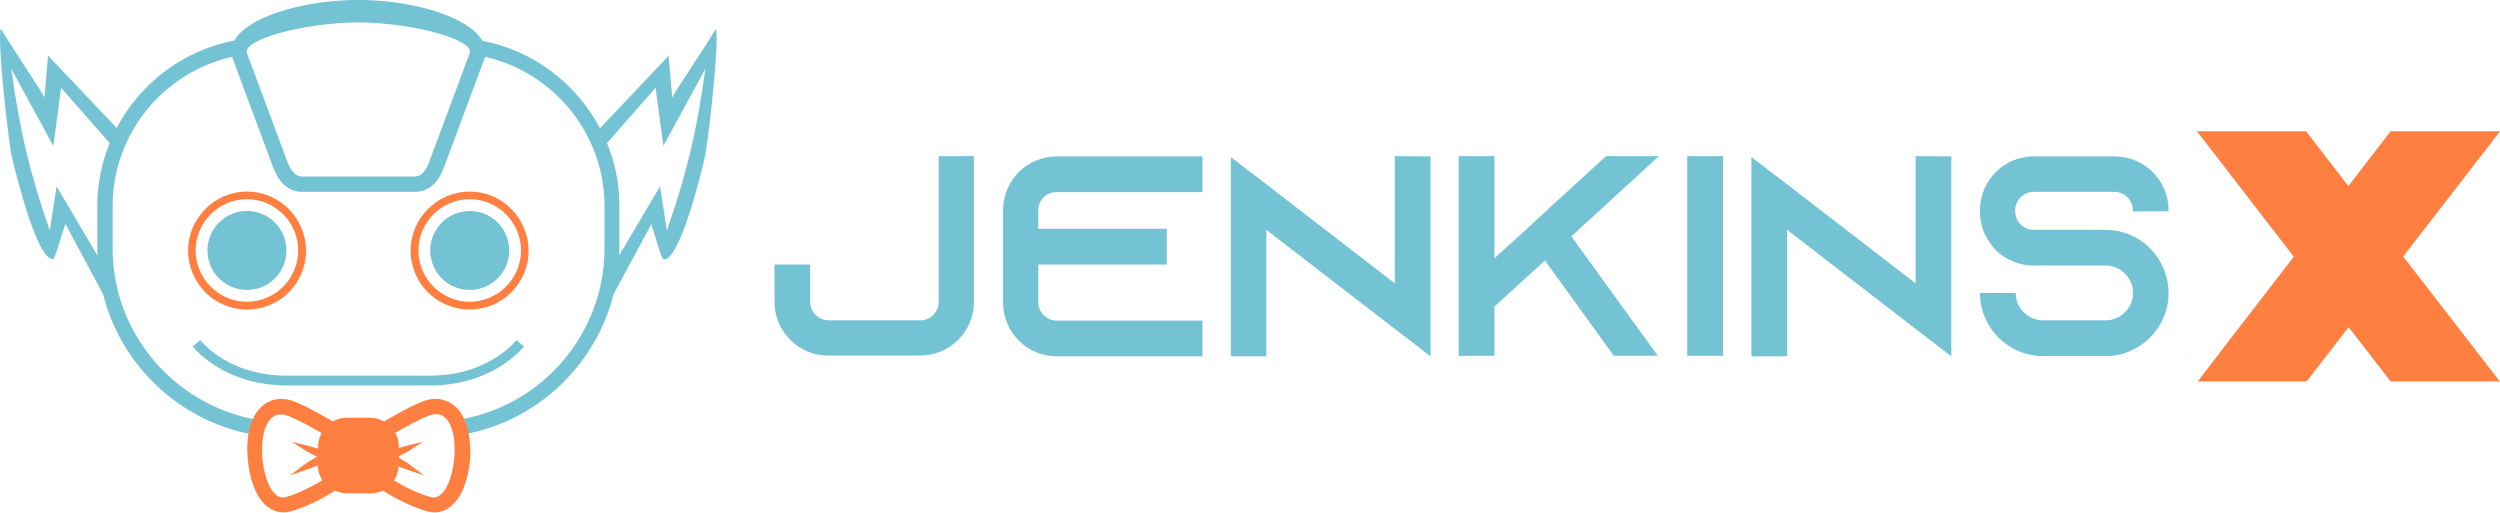
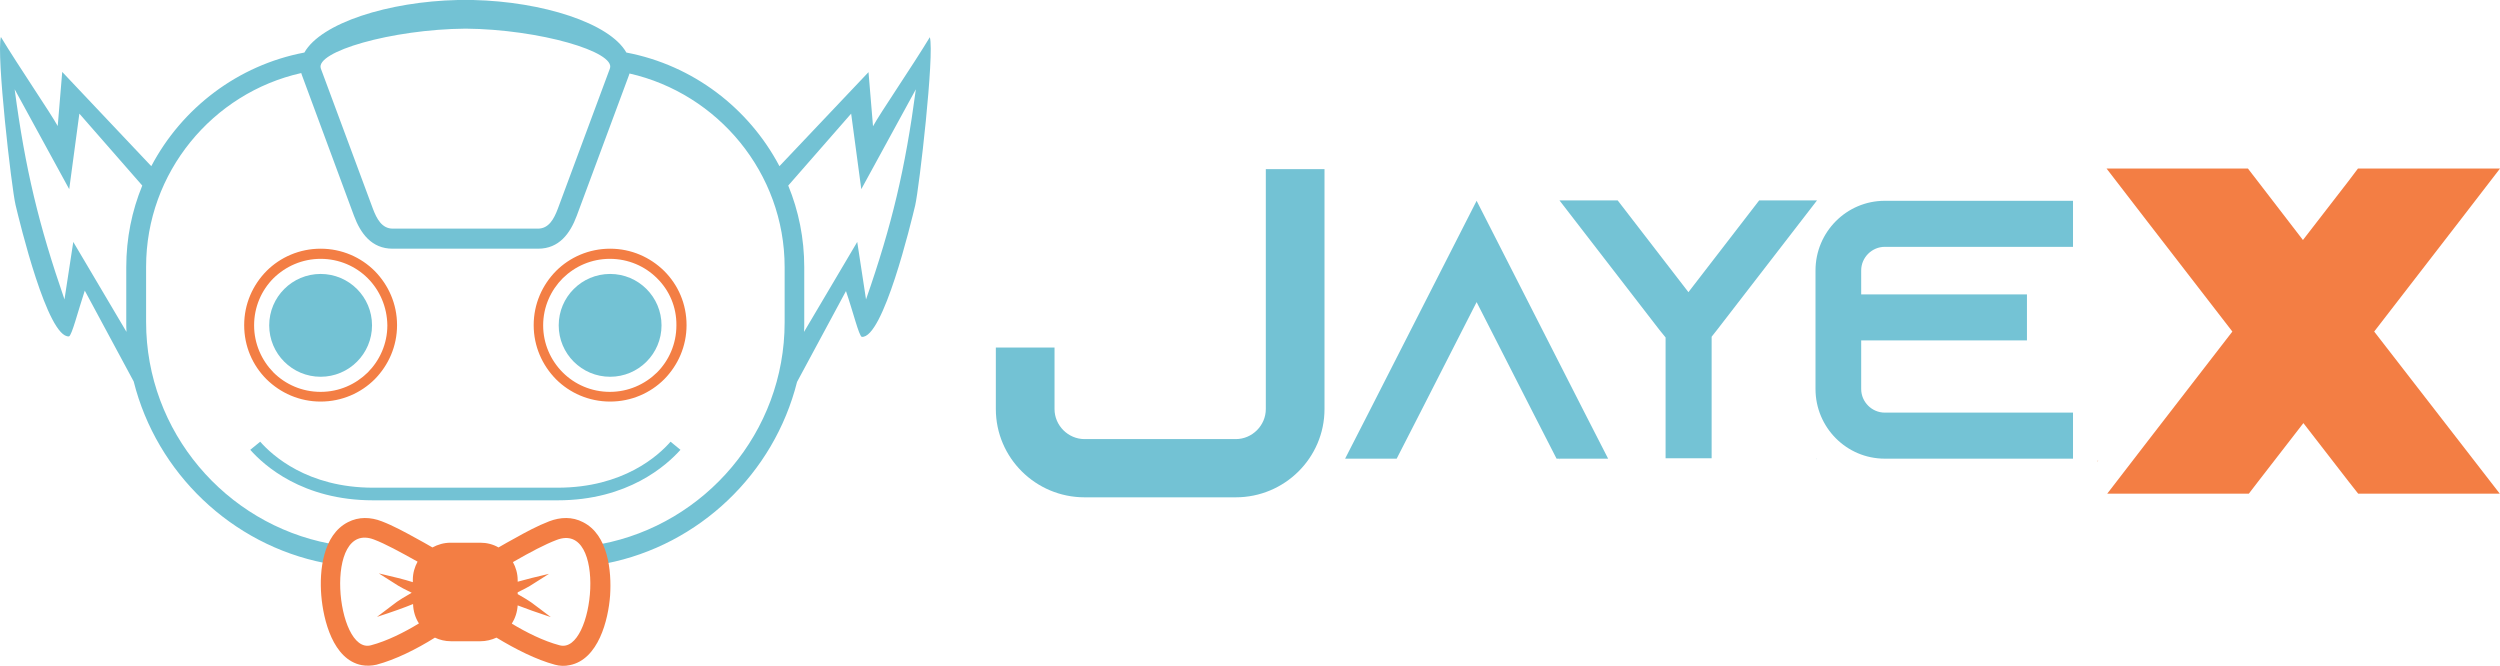
- <svg xmlns="http://www.w3.org/2000/svg" version="1.1" id="Layer_1" x="0px" y="0px" viewBox="0 0 994.2 203.9" style="enable-background:new 0 0 994.2 203.9;" xml:space="preserve">
-   <style type="text/css">
- 	.st0{fill:#73C3D5;}
- 	.st1{fill:#EF8949;}
- 	.st2{fill:#FF7F40;}
- 	.st3{fill-rule:evenodd;clip-rule:evenodd;fill:#73C3D5;}
- 	.st4{fill-rule:evenodd;clip-rule:evenodd;fill:#FF7F40;}
- </style>
+ <svg xmlns="http://www.w3.org/2000/svg" id="Layer_1" version="1.1" viewBox="0 0 1326.379 353.272">
+   <defs>
+     <style>
+       .st0 {
+         fill: #74c3d5;
+       }
+ 
+       .st1, .st2 {
+         fill: #73c2d4;
+       }
+ 
+       .st2, .st3 {
+         fill-rule: evenodd;
+       }
+ 
+       .st3, .st4 {
+         fill: #f37e44;
+       }
+ 
+       .st5 {
+         fill: #ed8747;
+       }
+     </style>
+   </defs>
  <g>
    <g>
-       <path class="st0" d="M387.3,62.1v58c0,11.8-9.6,21.3-21.4,21.3h-36.5c-11.8,0-21.4-9.5-21.4-21.3v-14.9h14.2v14.9    c0,4,3.3,7.3,7.3,7.3h36.5c4,0,7.3-3.3,7.3-7.3v-58H387.3z" />
-       <path class="st0" d="M412.9,83.6v7.4h51.1v14.2h-51.1v15c0,4,3.3,7.3,7.3,7.3h58v14.2h-58c-11.8,0-21.3-9.6-21.3-21.4V83.6    c0-11.8,9.5-21.4,21.3-21.4h58v14.2h-58C416.1,76.3,412.9,79.6,412.9,83.6" />
-       <polygon class="st0" points="568.9,62.2 568.9,141.7 554.7,130.8 503.6,91.4 503.6,141.7 489.5,141.7 489.5,62.5 503.6,73.3     554.7,112.7 554.7,62.1   " />
-       <polygon class="st0" points="624.9,94 659.3,141.5 641.8,141.5 614.4,103.6 594.3,121.9 594.3,141.5 580.1,141.5 580.1,62.1     594.3,62.1 594.3,102.7 606,92.1 616.5,82.4 638.7,62.1 659.7,62.1   " />
-       <rect x="671" y="62.1" class="st0" width="14.2" height="79.4" />
-       <polygon class="st0" points="776,62.2 776,141.7 761.8,130.8 710.7,91.4 710.7,141.7 696.5,141.7 696.5,62.5 710.7,73.3     761.8,112.7 761.8,62.1   " />
-       <path class="st0" d="M848.2,84.1v-0.5c0-4-3.3-7.3-7.3-7.3h-32.2c-4,0-7.3,3.3-7.3,7.3v0.5c0,4,3.3,7.3,7.3,7.3h28.6    c7.4,0,14,3.2,18.5,8.2c0.3,0.3,0.6,0.7,0.9,1c3.5,4.3,5.7,9.9,5.7,15.9c0,13.8-11.2,25.1-25.1,25.1h-24.8    c-13.8,0-25.1-11.2-25.1-25.1h14.2c0,6,4.9,10.9,10.9,10.9h24.8c6,0,11-4.9,11-10.9c0-6-5-10.9-11-10.9h-28.6    c-5.8,0-11-2.3-14.9-6c-1-1-1.9-2.2-2.7-3.4c-2.4-3.4-3.7-7.6-3.7-12.1v-0.5c0-11.8,9.5-21.4,21.3-21.4H841    c11.8,0,21.4,9.6,21.4,21.4V84L848.2,84.1z" />
-       <polygon class="st1" points="870.9,141.7 871.2,141.7 870.9,141.9   " />
-       <polygon class="st2" points="955.7,102 981.7,68.4 994.2,52.2 973.7,52.2 973.5,52.2 955.7,52.2 950.7,52.2 947.7,56.1 933.9,74     920.1,56.1 917.1,52.2 912.1,52.2 894.2,52.2 873.7,52.2 886.2,68.4 912.2,102.1 886.4,135.5 874,151.7 894.4,151.7 912.3,151.7     917.3,151.7 920.3,147.8 934,130.1 947.7,147.8 950.7,151.7 955.7,151.7 973.6,151.7 994.1,151.7 981.6,135.5   " />
-       <polygon class="st1" points="956.4,141.9 956.3,141.7 956.4,141.7   " />
+       <g>
+         <path class="st2" d="M170.103,145.343c15.073,0,27.274,12.202,27.274,27.274s-12.202,27.274-27.274,27.274-27.274-12.202-27.274-27.274c0-15.073,12.202-27.274,27.274-27.274" />
+         <path class="st4" d="M170.103,131.945c11.245,0,21.413,4.546,28.71,11.843,7.297,7.417,11.843,17.465,11.843,28.71s-4.546,21.293-11.843,28.71c-7.297,7.297-17.465,11.843-28.71,11.843s-21.293-4.546-28.71-11.843c-7.417-7.417-11.843-17.465-11.843-28.71s4.546-21.293,11.843-28.71c7.297-7.297,17.465-11.843,28.71-11.843M195.104,147.615c-6.34-6.34-15.192-10.288-25.001-10.288-9.69,0-18.542,3.948-25.001,10.288-6.34,6.34-10.288,15.192-10.288,25.001,0,9.69,3.948,18.542,10.288,25.001,6.34,6.34,15.192,10.288,25.001,10.288s18.542-3.948,25.001-10.288c6.34-6.34,10.407-15.192,10.407-25.001-.12-9.809-4.067-18.661-10.407-25.001" />
+       </g>
+       <g>
+         <path class="st2" d="M323.699,145.343c15.073,0,27.274,12.202,27.274,27.274s-12.202,27.274-27.274,27.274-27.274-12.202-27.274-27.274,12.202-27.274,27.274-27.274" />
+         <path class="st4" d="M323.699,131.945c11.245,0,21.293,4.546,28.71,11.843,7.417,7.417,11.843,17.465,11.843,28.71s-4.546,21.293-11.843,28.71c-7.297,7.297-17.465,11.843-28.71,11.843s-21.413-4.546-28.71-11.843c-7.297-7.417-11.843-17.465-11.843-28.71s4.546-21.293,11.843-28.71c7.297-7.297,17.465-11.843,28.71-11.843M348.581,147.615c-6.34-6.34-15.192-10.288-25.001-10.288s-18.542,3.948-25.001,10.288c-6.34,6.34-10.407,15.192-10.407,25.001,0,9.69,3.948,18.542,10.407,25.001,6.34,6.34,15.192,10.288,25.001,10.288,9.689,0,18.542-3.948,25.001-10.288,6.34-6.34,10.288-15.192,10.288-25.001.12-9.809-3.828-18.661-10.288-25.001" />
+       </g>
    </g>
-     <g>
-       <g>
-         <g>
-           <path class="st3" d="M98.2,83.9c8.7,0,15.7,7,15.7,15.7c0,8.7-7,15.7-15.7,15.7c-8.7,0-15.7-7-15.7-15.7      C82.5,91,89.5,83.9,98.2,83.9" />
-           <path class="st2" d="M98.2,76.2c6.5,0,12.3,2.6,16.6,6.9c4.2,4.2,6.9,10.1,6.9,16.6c0,6.5-2.6,12.3-6.9,16.6      c-4.2,4.2-10.1,6.8-16.6,6.8c-6.5,0-12.3-2.6-16.5-6.8c-4.2-4.2-6.9-10.1-6.9-16.6c0-6.5,2.6-12.3,6.9-16.6      C85.9,78.8,91.7,76.2,98.2,76.2 M112.6,85.2c-3.7-3.7-8.8-6-14.4-6c-5.6,0-10.7,2.3-14.4,6c-3.7,3.7-6,8.8-6,14.4      c0,5.6,2.3,10.7,6,14.4c3.7,3.7,8.8,6,14.4,6c5.6,0,10.7-2.3,14.4-6c3.7-3.7,6-8.8,6-14.4C118.6,94,116.3,88.9,112.6,85.2" />
-         </g>
-         <g>
-           <path class="st3" d="M186.8,83.9c8.7,0,15.7,7,15.7,15.7c0,8.7-7,15.7-15.7,15.7c-8.7,0-15.7-7-15.7-15.7      C171.1,91,178.1,83.9,186.8,83.9" />
-           <path class="st2" d="M186.8,76.2c6.5,0,12.3,2.6,16.5,6.9c4.2,4.2,6.9,10.1,6.9,16.6c0,6.5-2.6,12.3-6.9,16.6      c-4.2,4.2-10.1,6.8-16.5,6.8c-6.5,0-12.3-2.6-16.6-6.8c-4.2-4.2-6.9-10.1-6.9-16.6c0-6.5,2.6-12.3,6.9-16.6      C174.5,78.8,180.3,76.2,186.8,76.2 M201.2,85.2c-3.7-3.7-8.8-6-14.4-6c-5.6,0-10.7,2.3-14.4,6c-3.7,3.7-6,8.8-6,14.4      c0,5.6,2.3,10.7,6,14.4c3.7,3.7,8.8,6,14.4,6c5.6,0,10.7-2.3,14.4-6c3.7-3.7,6-8.8,6-14.4C207.2,94,204.9,88.9,201.2,85.2" />
-         </g>
-       </g>
-       <path class="st3" d="M284.7,11.5c-5.4,8.9-15.3,23.4-17.4,27.3l-1.4-16.6l-27.3,28.8c-9.4-17.8-26.5-30.9-46.8-34.8    C186.7,7.1,166,0.5,144.8,0c-0.8,0-1.6,0-2.3,0c-0.8,0-1.6,0-2.3,0c-21.2,0.5-41.9,7-47,16.1c-20.3,3.9-37.5,17-46.8,34.8    L19.1,22.1l-1.4,16.6c-2.1-3.8-12-18.4-17.4-27.3c-1.5,5.3,3.2,46.2,4.5,51.4c1.3,5.2,9.8,40.8,16.3,40.2c0.9-0.4,2.7-7.5,4.9-14    L41,117c7,28,29.9,50,58.5,55.6c0.3-2,0.8-4.1,1.5-5.9c-31.9-6.1-56.2-34.3-56.2-67.8V81.9c0-28.9,20.4-53.2,47.5-59.3    c0.1,0.2,0.1,0.4,0.2,0.6l16,43c2,5.4,5.4,10.1,11.8,10.1h22.3h22.3c6.4,0,9.8-4.7,11.8-10.1l16-43c0.1-0.2,0.1-0.4,0.2-0.6    c27.1,6.1,47.5,30.5,47.5,59.3v16.9c0,33.6-24.3,61.8-56.2,67.8c0.8,1.8,1.2,3.9,1.5,5.9C214.1,166.9,237,145,244,117l15-27.8    c2.2,6.4,3.9,13.6,4.9,14c6.5,0.6,15.1-35.1,16.3-40.2C281.5,57.6,286.2,16.7,284.7,11.5z M22.5,74.1l-2.7,17.6    C11.9,69,7.8,51.8,4.5,27.4l16.7,30.6l3.1-23.1l19.3,22c-3.1,7.7-4.9,16.2-4.9,25v16.9c0,1,0,1.9,0.1,2.9L22.5,74.1z M186.8,21.1    l-16,43c-1.2,3.1-2.7,6.1-6.1,6.1h-22.2h-22.2c-3.3,0-4.9-3-6.1-6.1l-16-43c-1.9-5.1,21.5-12,44.3-12.2    C165.2,9.1,188.7,16,186.8,21.1z M265.2,91.7l-2.7-17.6l-16.3,27.5c0-1,0.1-1.9,0.1-2.9V81.9c0-8.8-1.7-17.3-4.9-25l19.3-22    l3.1,23.1l16.7-30.6C277.2,51.8,273.1,69,265.2,91.7z" />
-       <path class="st0" d="M170.8,149.4h-28.3h-28.3c-20.2,0-30.9-9.9-34.6-14.1l-3,2.5c4.2,4.7,16,15.5,37.6,15.5h28.3h28.3    c21.6,0,33.4-10.7,37.6-15.5l-3-2.5C201.7,139.5,190.9,149.4,170.8,149.4z" />
-       <path class="st4" d="M178.5,159.9c-3.3-1.7-6.9-1.6-10.3-0.3c-3.6,1.4-7.2,3.3-10.5,5.2c-1.7,0.9-3.4,1.9-5,2.8    c-1.7-0.9-3.6-1.5-5.6-1.5H138c-2,0-4,0.5-5.6,1.5c-1.7-1-3.4-1.9-5-2.8c-3.4-1.9-6.9-3.8-10.5-5.2c-3.4-1.3-7.1-1.4-10.3,0.3    c-7.6,3.9-8.8,14.9-8.1,22.4c0.6,7.6,3.6,19.6,12.4,21.3c1.5,0.3,3,0.2,4.5-0.2c5.7-1.5,12.1-4.7,17.9-8.3    c1.5,0.7,3.1,1.1,4.9,1.1h9.1c1.7,0,3.4-0.4,4.9-1.1c5.8,3.6,12.2,6.7,17.9,8.3c1.5,0.4,3,0.5,4.5,0.2    c8.8-1.7,11.8-13.8,12.4-21.3C187.3,174.8,186.2,163.8,178.5,159.9z M113.6,197.7c-10.7,2.9-14.6-38.3,1-32.3    c3.4,1.3,7.9,3.7,13.3,6.8c-0.9,1.6-1.4,3.5-1.4,5.5v0.7c-2.6-0.8-6-1.7-10.5-2.7c7.4,4.6,5.1,3.5,10.1,5.9    c-5.5,3.3-3,1.6-10.7,7.4c4.7-1.6,8.3-2.8,11-3.9c0,2.2,0.7,4.2,1.8,5.9C123.9,193.6,118.6,196.3,113.6,197.7z M171.4,197.7    c-4.9-1.3-10.3-4-14.7-6.6c1-1.6,1.7-3.5,1.8-5.6c2.6,1,6,2.2,10.2,3.6c-7.4-5.5-5.3-4.2-10.1-7.1v-0.6c4.3-2.1,2.5-1.2,9.6-5.7    c-3.9,0.9-7.1,1.7-9.6,2.4v-0.5c0-2-0.5-3.9-1.4-5.5c5.4-3.1,9.9-5.5,13.3-6.8C186,159.3,182.1,200.5,171.4,197.7z" />
-     </g>
+     <path class="st2" d="M493.325,19.738c-9.331,15.431-26.556,40.552-30.145,47.251l-2.392-28.71-47.251,49.883c-16.269-30.863-45.935-53.591-81.224-60.29C323.46,12.202,287.693.837,250.968,0h-8.134c-36.724.837-72.492,12.202-81.344,27.872-35.289,6.699-64.956,29.427-81.224,60.29l-47.251-50.003-2.392,28.71C27.033,60.29,9.807,35.05.477,19.618c-2.512,9.091,5.622,80.028,7.776,89.12,2.153,8.972,16.987,70.698,28.351,69.741,1.555-.598,4.665-13.039,8.374-24.284l25.958,48.208c12.202,48.567,51.917,86.607,101.321,96.297.478-3.589,1.316-7.058,2.632-10.288-55.266-10.527-97.374-59.333-97.374-117.59v-29.308c0-50.003,35.289-92.23,82.301-102.757.12.359.239.718.359,1.077l27.633,74.645c3.469,9.331,9.331,17.465,20.456,17.465h77.277c11.125,0,16.987-8.134,20.456-17.465l27.633-74.406c.12-.359.239-.718.359-1.077,46.892,10.646,82.301,52.754,82.301,102.757v29.308c0,58.257-42.107,107.063-97.374,117.59,1.316,3.23,2.153,6.699,2.632,10.288,49.524-9.69,89.12-47.73,101.321-96.297l25.958-48.208c3.828,11.125,6.819,23.566,8.374,24.284,11.364,1.077,26.198-60.769,28.351-69.741,2.153-9.331,10.288-80.148,7.776-89.239ZM38.876,128.356l-4.665,30.504C20.573,119.384,13.396,89.718,7.774,47.371l28.949,52.993,5.383-40.074,33.375,38.16c-5.503,13.398-8.493,27.992-8.493,43.304v29.308c0,1.675,0,3.349.12,5.024l-28.231-47.73ZM323.58,36.366l-27.633,74.406c-2.034,5.383-4.785,10.527-10.527,10.527h-77.038c-5.742,0-8.493-5.144-10.527-10.527l-27.633-74.406c-3.23-8.852,37.323-20.814,76.798-21.173,39.236.359,79.908,12.321,76.559,21.173ZM459.472,158.86l-4.665-30.504-28.231,47.73c.12-1.675.12-3.349.12-5.024v-29.308c0-15.312-2.991-29.906-8.493-43.304l33.375-38.16,5.383,40.074,28.949-52.993c-5.622,42.227-12.68,72.013-26.437,111.489Z" />
+     <path class="st1" d="M295.827,258.746h-97.852c-34.93,0-53.591-17.226-59.931-24.403l-5.263,4.306c7.177,8.134,27.633,26.796,65.195,26.796h97.852c37.442,0,57.898-18.661,65.195-26.796l-5.263-4.306c-6.34,7.297-25.001,24.403-59.931,24.403Z" />
+     <path class="st3" d="M309.344,277.048c-5.742-2.991-11.962-2.751-17.944-.478-6.22,2.392-12.441,5.742-18.183,8.972-2.871,1.555-5.862,3.23-8.733,4.905-2.871-1.675-6.22-2.512-9.69-2.512h-15.671c-3.589,0-6.819.957-9.69,2.512-2.871-1.675-5.862-3.349-8.733-4.905-5.862-3.23-11.962-6.579-18.183-8.972-5.862-2.273-12.202-2.512-17.944.478-13.278,6.819-15.192,25.719-14.116,38.878,1.077,13.039,6.22,33.973,21.413,36.964,2.632.478,5.263.359,7.895-.239,9.929-2.632,21.054-8.134,30.982-14.355,2.512,1.196,5.383,1.914,8.493,1.914h15.671c2.991,0,5.862-.718,8.493-1.914,10.048,6.101,21.173,11.723,30.982,14.355,2.512.718,5.263.837,7.895.239,15.192-2.991,20.456-23.925,21.413-36.964.837-13.159-1.077-32.179-14.355-38.878ZM196.779,342.362c-18.542,5.024-25.36-66.391,1.675-56.103,5.981,2.273,13.637,6.46,23.087,11.723-1.555,2.871-2.512,6.101-2.512,9.57v1.316c-4.426-1.435-10.407-2.871-18.063-4.665,12.8,8.015,8.852,5.981,17.465,10.288-9.57,5.622-5.144,2.871-18.422,12.8,8.134-2.632,14.474-4.905,19.14-6.819.12,3.828,1.196,7.297,3.11,10.288-7.656,4.665-16.867,9.331-25.48,11.603ZM296.904,342.362c-8.613-2.273-17.824-6.938-25.36-11.484,1.794-2.871,2.871-6.101,3.11-9.69,4.546,1.794,10.407,3.828,17.585,6.22-12.8-9.57-9.211-7.297-17.585-12.202v-.957c7.417-3.708,4.306-2.034,16.628-9.809-6.819,1.555-12.321,2.991-16.628,4.187v-.837c0-3.469-.957-6.699-2.512-9.57,9.331-5.383,17.106-9.45,23.087-11.723,27.035-10.527,20.216,60.888,1.675,55.864Z" />
+   </g>
+   <g>
+     <polygon class="st5" points="1112.851 244.452 1113.21 244.452 1112.851 244.93 1112.851 244.452" />
+     <polygon class="st4" points="1259.629 175.908 1304.727 117.531 1326.379 89.42 1290.851 89.42 1290.492 89.42 1259.629 89.42 1251.016 89.42 1245.872 96.238 1221.828 127.34 1197.903 96.238 1192.64 89.42 1184.146 89.42 1153.044 89.42 1117.636 89.42 1139.288 117.531 1184.386 175.908 1139.646 233.805 1117.995 261.917 1153.403 261.917 1184.505 261.917 1193.118 261.917 1198.262 255.218 1222.067 224.475 1245.872 255.218 1251.136 261.917 1259.629 261.917 1290.731 261.917 1326.259 261.917 1304.488 233.805 1259.629 175.908" />
+     <polygon class="st5" points="1260.945 244.93 1260.705 244.452 1260.945 244.452 1260.945 244.93" />
+     <path class="st0" d="M853.196,243.344h-27.362l-12.509-24.43-29.904-58.633-29.903,58.633-12.509,24.43h-27.362l12.509-24.43,57.265-112.381,57.266,112.381,12.509,24.43Z" />
+     <path class="st0" d="M827.195,243.344h.391l-.391.391v-.391ZM964.006,106.338l-52.965,68.602-2.931,3.714v64.496h-24.431v-64.105l-3.323-4.104-52.965-68.602h30.881l37.526,48.667,37.526-48.667h30.684ZM963.811,243.344h.195v.391l-.195-.391Z" />
+     <path class="st0" d="M987.455,143.472v12.704h87.95v24.431h-87.95v25.798c0,6.842,5.667,12.509,12.509,12.509h99.873v24.43h-99.873c-20.327,0-36.744-16.611-36.744-36.938v-62.933c0-20.327,16.418-36.94,36.744-36.94h99.873v24.431h-99.873c-6.842,0-12.509,5.668-12.509,12.509Z" />
+     <path class="st1" d="M702.715,89.73v127.291c0,25.907-21.174,46.831-47.08,46.831h-80.211c-25.906,0-47.08-20.924-47.08-46.831v-32.632h31.138v32.632c0,8.719,7.224,15.943,15.943,15.943h80.211c8.719,0,15.943-7.224,15.943-15.943v-127.291h31.138Z" />
  </g>
</svg>
